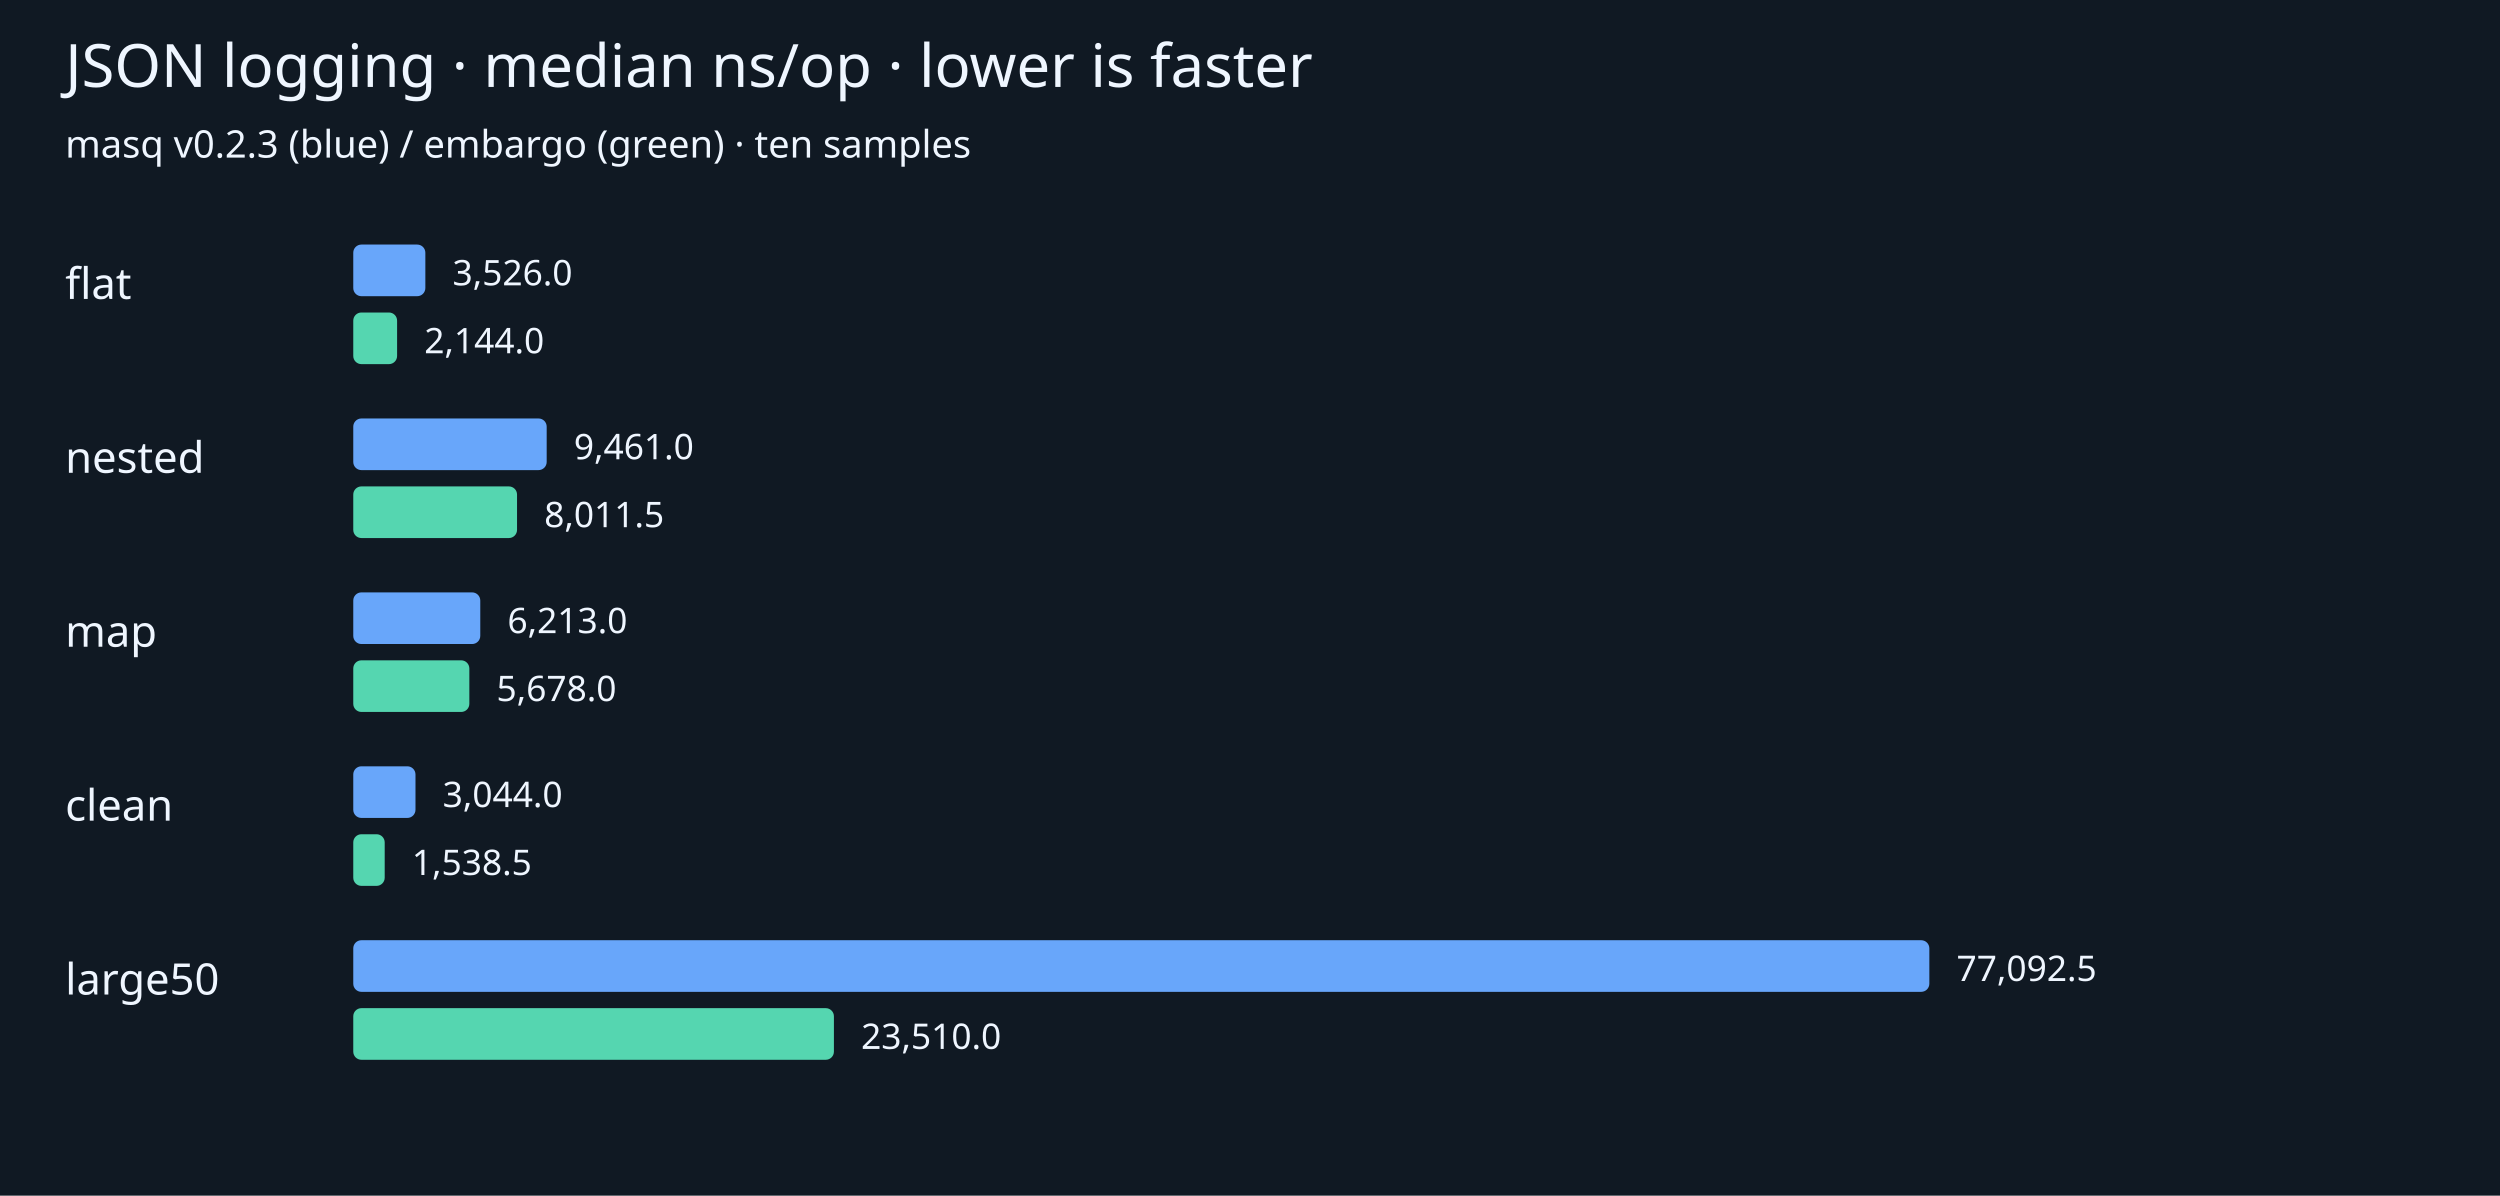
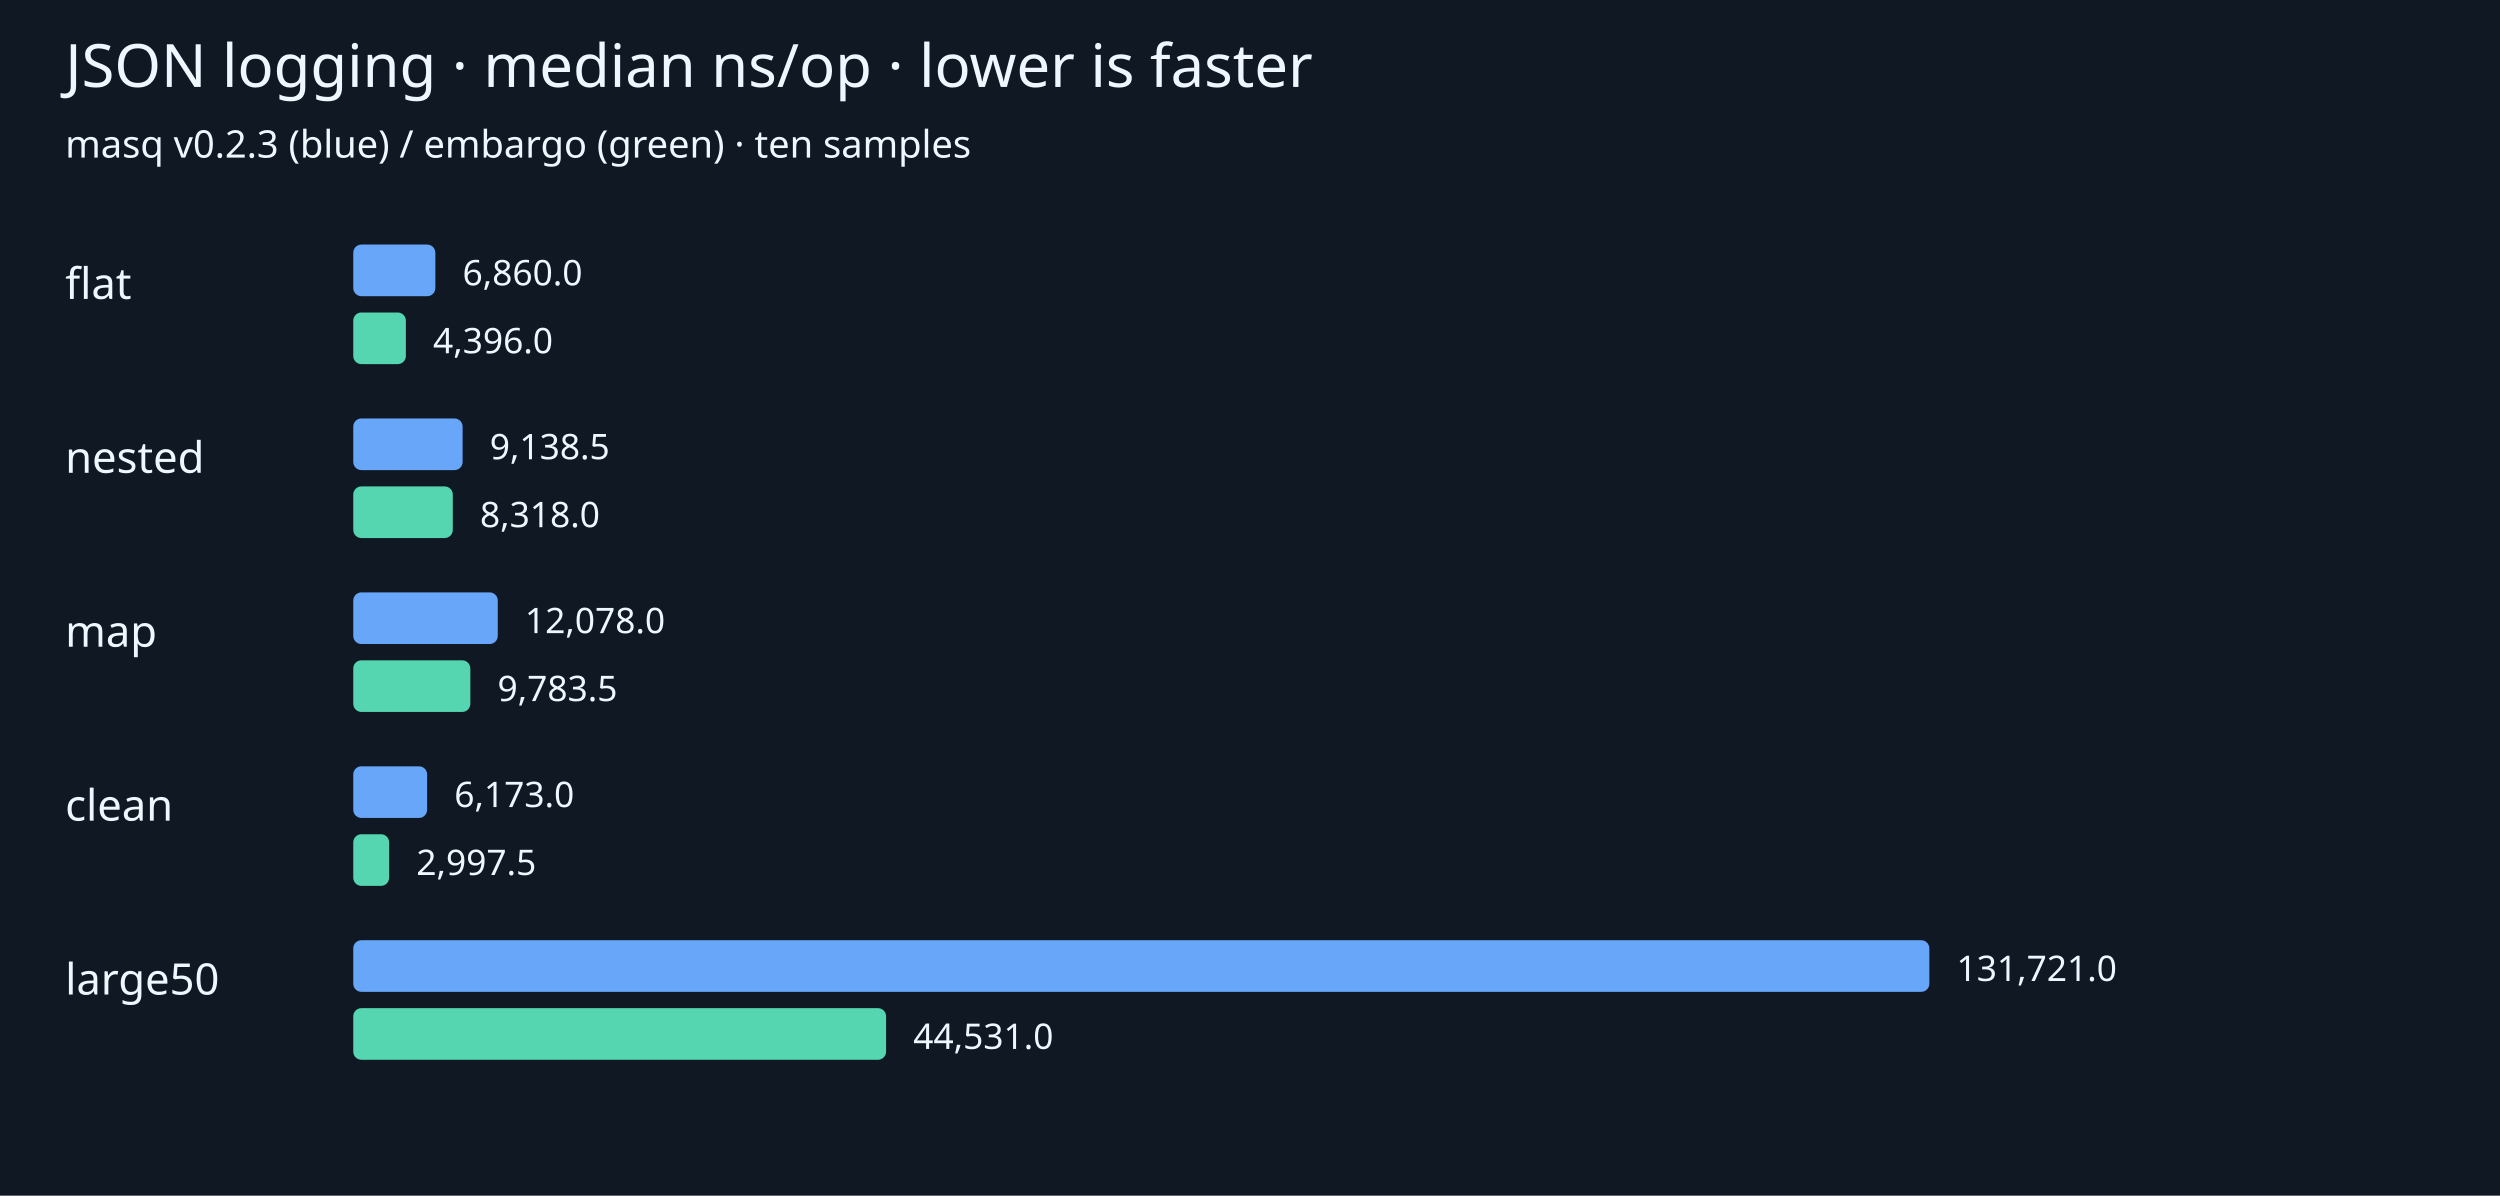
<svg xmlns="http://www.w3.org/2000/svg" width="920" height="440" viewBox="0 0 920 440" role="img" aria-labelledby="title desc">
  <rect width="920" height="440" fill="#101923" />
  <g font-family="sans-serif" fill="#eff6ff">
    <text x="24" y="32" font-size="22">JSON logging · median ns/op · lower is faster</text>
    <text x="24" y="58" font-size="14">masq v0.2.3 (blue) / embargo (green) · ten samples</text>
    <text x="24" y="110" font-size="16">flat</text>
-     <rect x="130" y="90" width="26.53" height="19" rx="3" fill="#68a6fa" />
-     <text x="166.53" y="105" font-size="13">3,526.0</text>
-     <rect x="130" y="115" width="16.13" height="19" rx="3" fill="#55d6b0" />
-     <text x="156.13" y="130" font-size="13">2,144.0</text>
+     <rect x="130" y="90" width="30.21" height="19" rx="3" fill="#68a6fa" />
+     <text x="170.21" y="105" font-size="13">6,860.0</text>
+     <rect x="130" y="115" width="19.36" height="19" rx="3" fill="#55d6b0" />
+     <text x="159.36" y="130" font-size="13">4,396.0</text>
    <text x="24" y="174" font-size="16">nested</text>
-     <rect x="130" y="154" width="71.18" height="19" rx="3" fill="#68a6fa" />
-     <text x="211.18" y="169" font-size="13">9,461.0</text>
-     <rect x="130" y="179" width="60.27" height="19" rx="3" fill="#55d6b0" />
-     <text x="200.27" y="194" font-size="13">8,011.5</text>
+     <rect x="130" y="154" width="40.24" height="19" rx="3" fill="#68a6fa" />
+     <text x="180.24" y="169" font-size="13">9,138.5</text>
+     <rect x="130" y="179" width="36.63" height="19" rx="3" fill="#55d6b0" />
+     <text x="176.63" y="194" font-size="13">8,318.0</text>
    <text x="24" y="238" font-size="16">map</text>
-     <rect x="130" y="218" width="46.74" height="19" rx="3" fill="#68a6fa" />
-     <text x="186.74" y="233" font-size="13">6,213.0</text>
-     <rect x="130" y="243" width="42.72" height="19" rx="3" fill="#55d6b0" />
-     <text x="182.72" y="258" font-size="13">5,678.0</text>
+     <rect x="130" y="218" width="53.18" height="19" rx="3" fill="#68a6fa" />
+     <text x="193.18" y="233" font-size="13">12,078.0</text>
+     <rect x="130" y="243" width="43.08" height="19" rx="3" fill="#55d6b0" />
+     <text x="183.08" y="258" font-size="13">9,783.5</text>
    <text x="24" y="302" font-size="16">clean</text>
-     <rect x="130" y="282" width="22.90" height="19" rx="3" fill="#68a6fa" />
-     <text x="162.90" y="297" font-size="13">3,044.0</text>
-     <rect x="130" y="307" width="11.57" height="19" rx="3" fill="#55d6b0" />
-     <text x="151.57" y="322" font-size="13">1,538.5</text>
+     <rect x="130" y="282" width="27.18" height="19" rx="3" fill="#68a6fa" />
+     <text x="167.18" y="297" font-size="13">6,173.0</text>
+     <rect x="130" y="307" width="13.20" height="19" rx="3" fill="#55d6b0" />
+     <text x="153.20" y="322" font-size="13">2,997.5</text>
    <text x="24" y="366" font-size="16">large50</text>
    <rect x="130" y="346" width="580.00" height="19" rx="3" fill="#68a6fa" />
-     <text x="720.00" y="361" font-size="13">77,092.5</text>
-     <rect x="130" y="371" width="176.88" height="19" rx="3" fill="#55d6b0" />
-     <text x="316.88" y="386" font-size="13">23,510.0</text>
+     <text x="720.00" y="361" font-size="13">131,721.0</text>
+     <rect x="130" y="371" width="196.08" height="19" rx="3" fill="#55d6b0" />
+     <text x="336.08" y="386" font-size="13">44,531.0</text>
  </g>
</svg>
